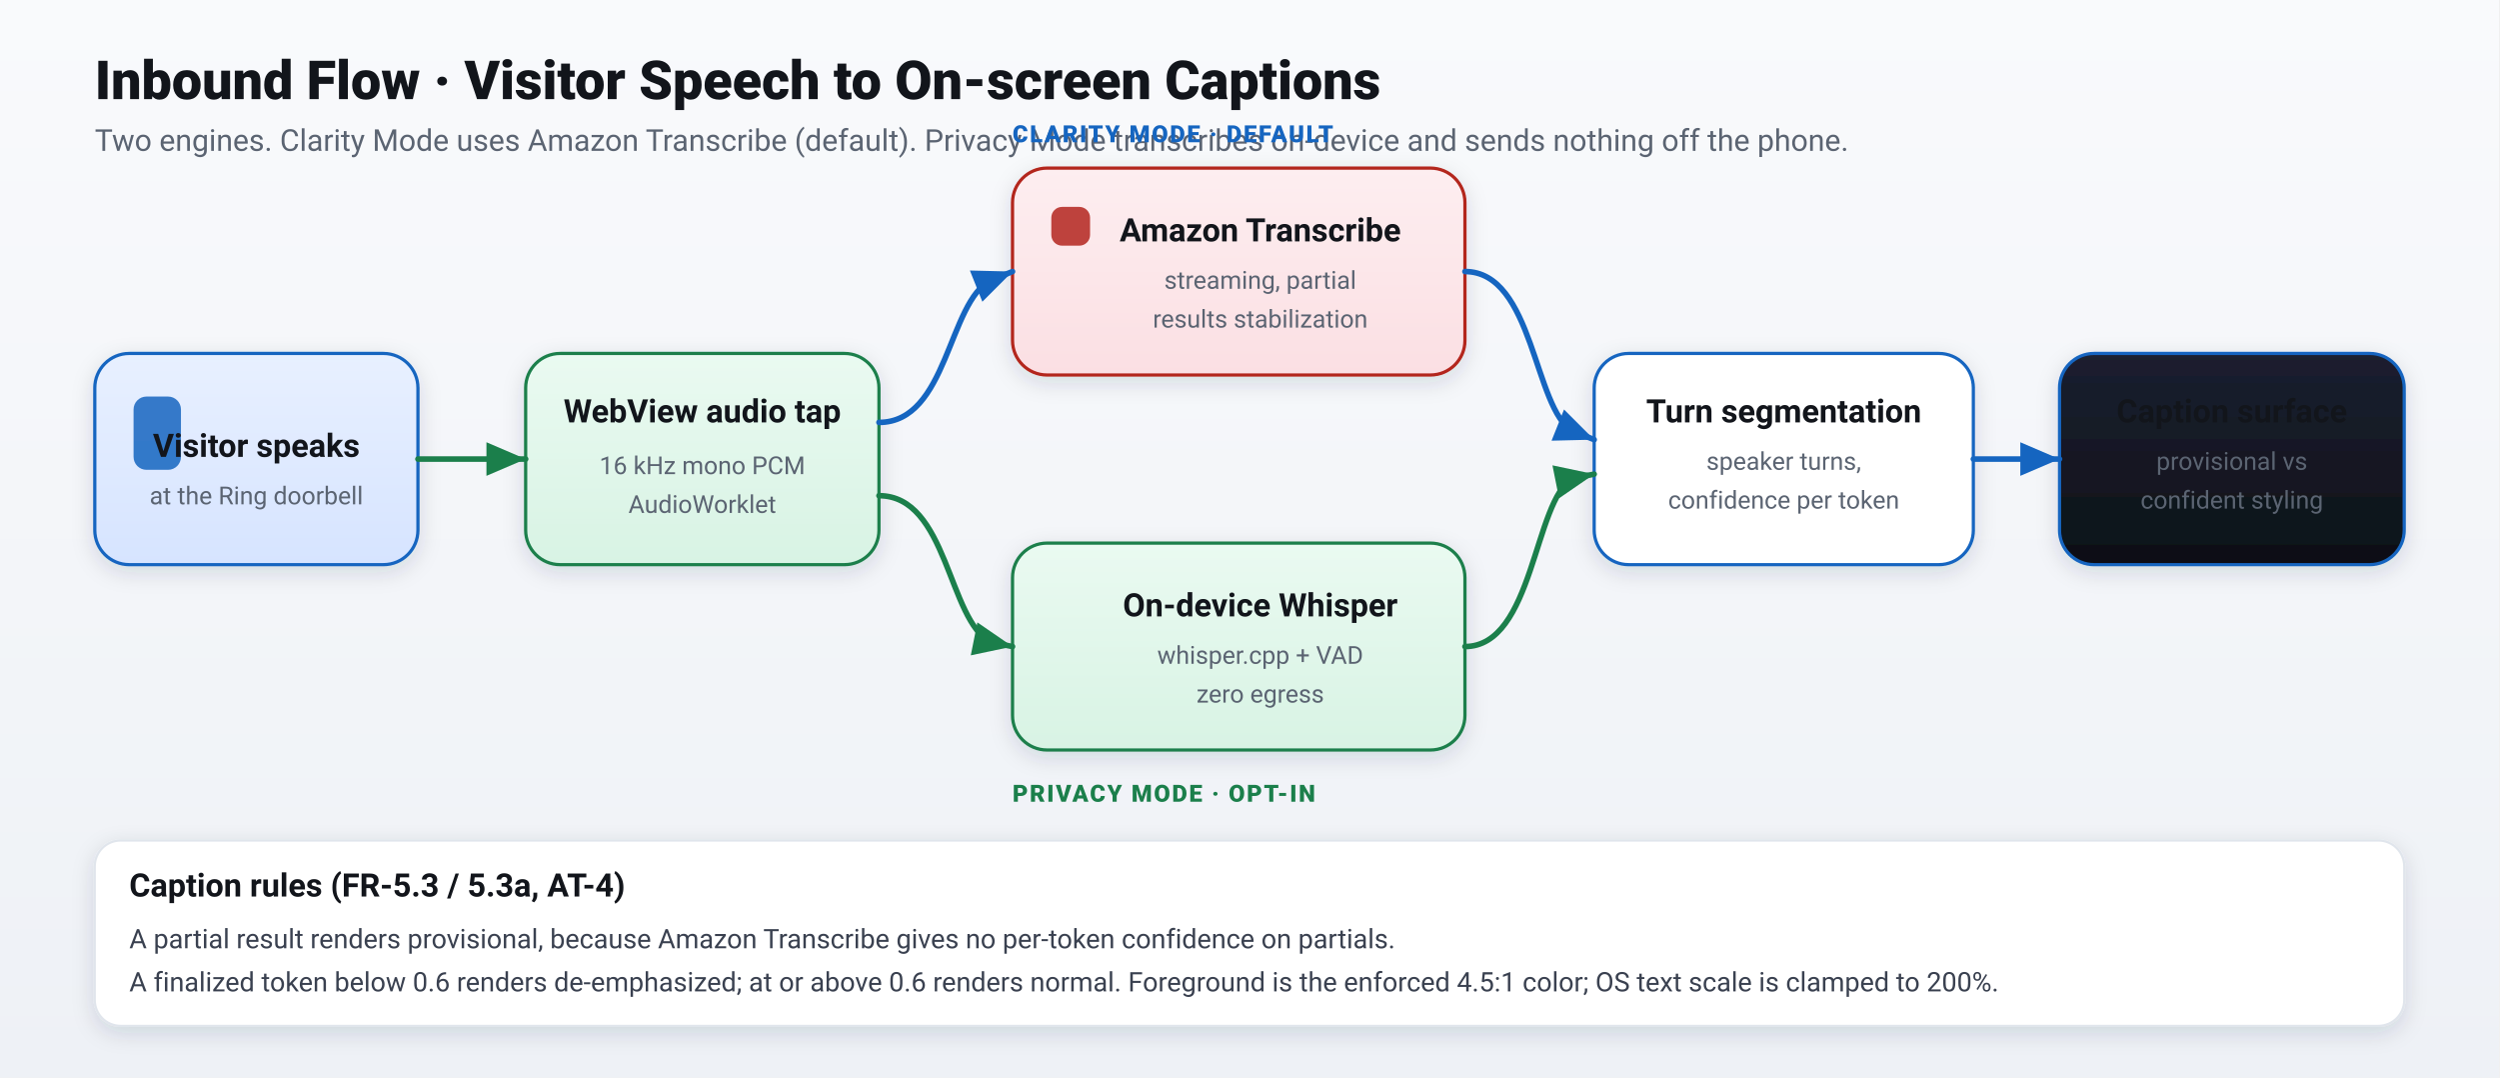
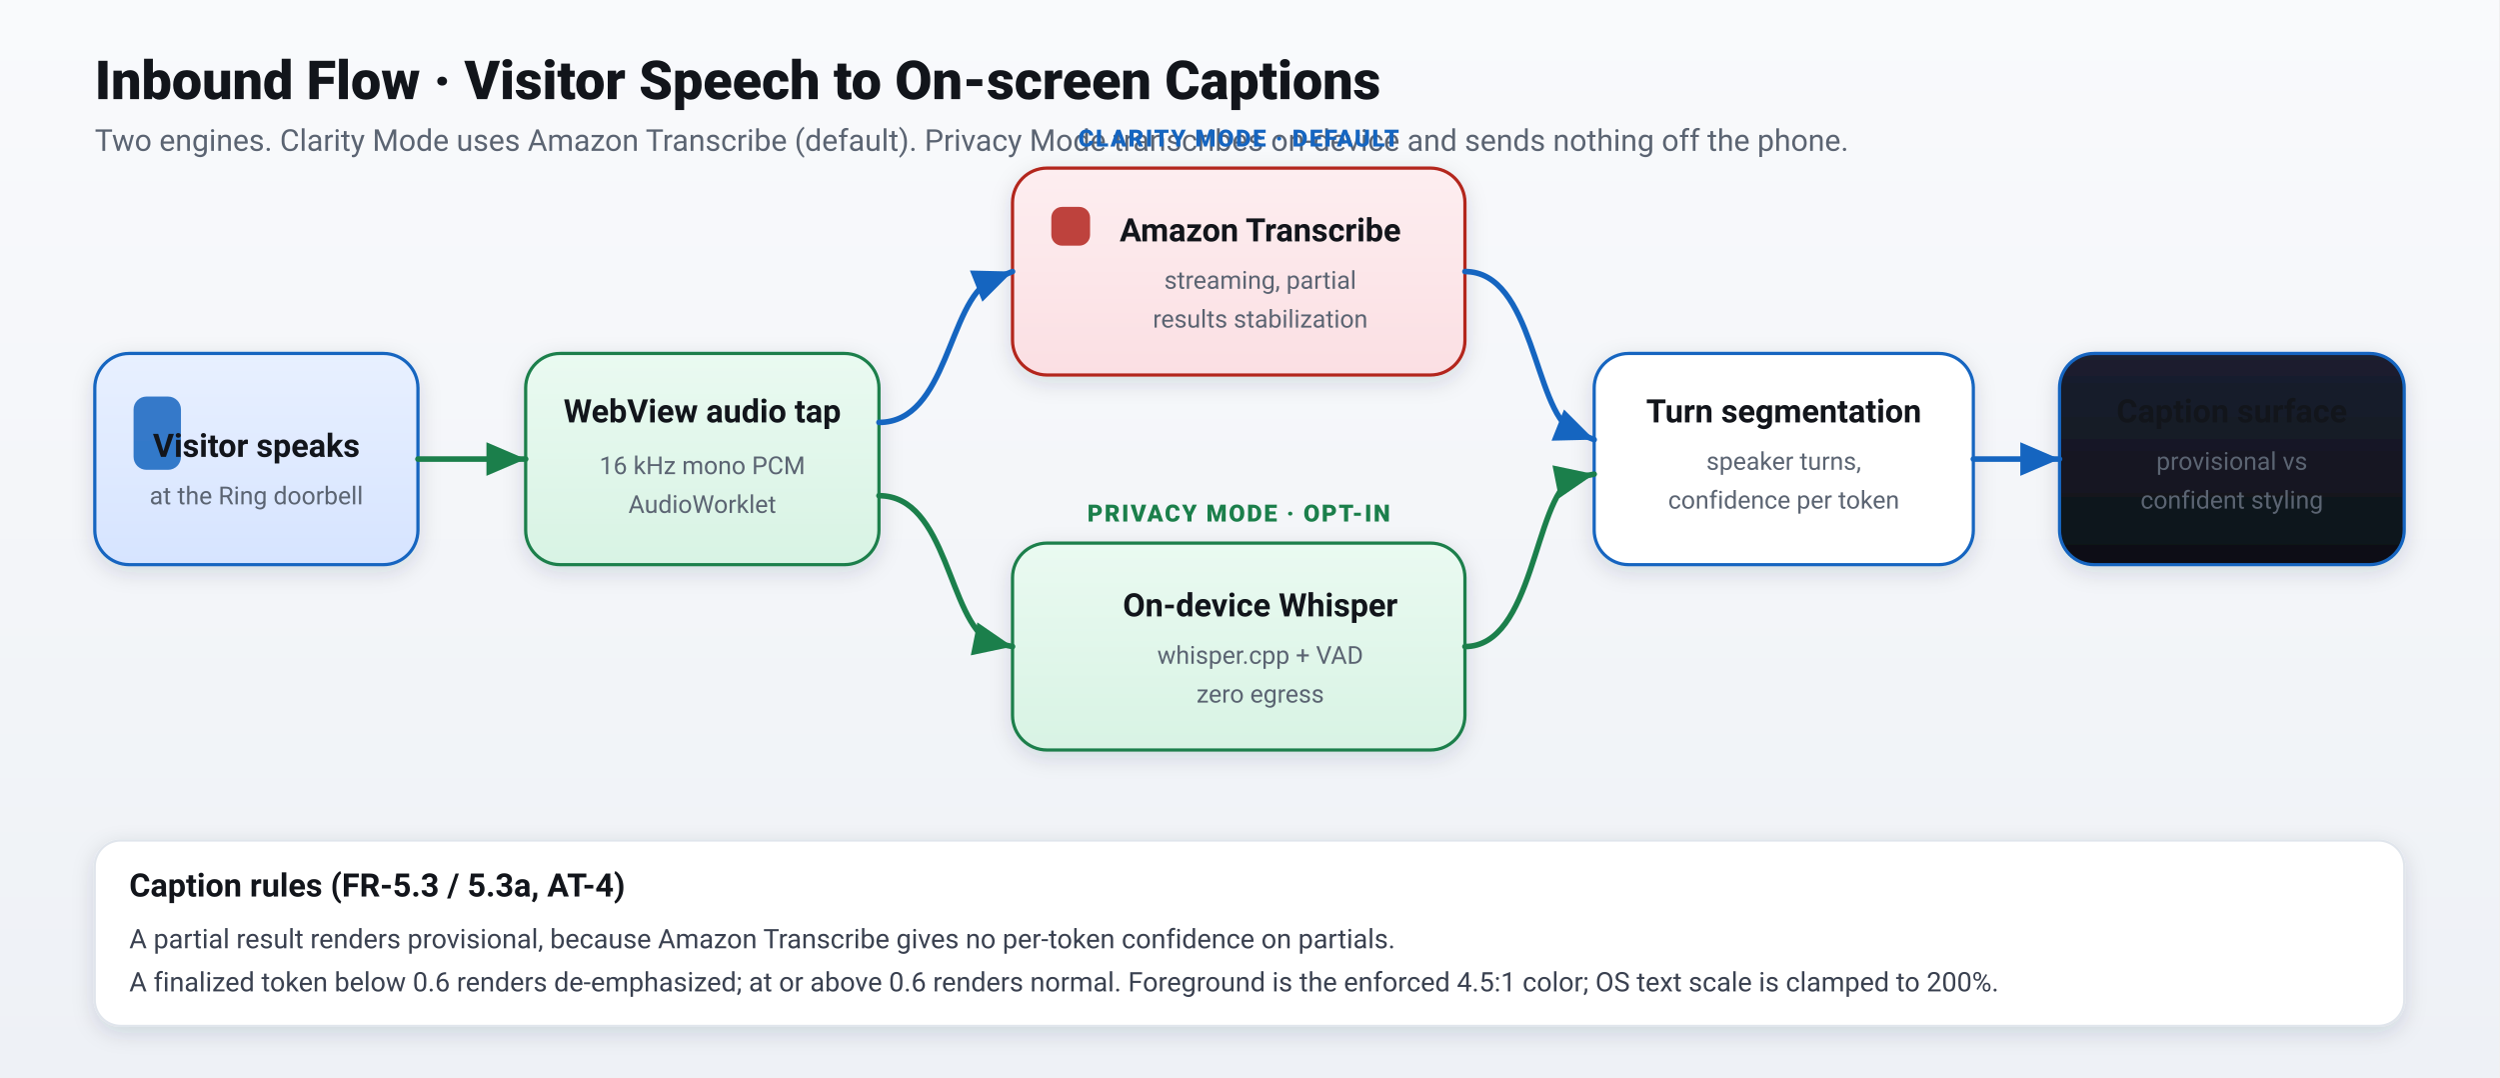
<svg xmlns="http://www.w3.org/2000/svg" width="1160" height="500" viewBox="0 0 1160 500" font-family="-apple-system, Segoe UI, Roboto, Helvetica, Arial, sans-serif">
  <defs>
    <linearGradient id="bg" x1="0" y1="0" x2="0" y2="1">
      <stop offset="0" stop-color="#f9fafc" />
      <stop offset="1" stop-color="#eef1f6" />
    </linearGradient>
    <linearGradient id="gRing" x1="0" y1="0" x2="0" y2="1">
      <stop offset="0" stop-color="#e8f0ff" />
      <stop offset="1" stop-color="#d6e4ff" />
    </linearGradient>
    <linearGradient id="gApp" x1="0" y1="0" x2="0" y2="1">
      <stop offset="0" stop-color="#eafaf1" />
      <stop offset="1" stop-color="#d8f3e4" />
    </linearGradient>
    <linearGradient id="gAws" x1="0" y1="0" x2="0" y2="1">
      <stop offset="0" stop-color="#fdeef0" />
      <stop offset="1" stop-color="#fbdfe3" />
    </linearGradient>
    <linearGradient id="gCap" x1="0" y1="0" x2="0" y2="1">
      <stop offset="0" stop-color="#1b2030" />
      <stop offset="1" stop-color="#0d1017" />
    </linearGradient>
    <filter id="sh" x="-20%" y="-20%" width="140%" height="150%">
      <feDropShadow dx="0" dy="3" stdDeviation="5" flood-color="#1a2540" flood-opacity="0.14" />
    </filter>
    <marker id="a" markerWidth="9" markerHeight="9" refX="7" refY="3" orient="auto">
      <path d="M0,0 L7,3 L0,6 Z" fill="#1565c0" />
    </marker>
    <marker id="ag" markerWidth="9" markerHeight="9" refX="7" refY="3" orient="auto">
      <path d="M0,0 L7,3 L0,6 Z" fill="#1b7f4b" />
    </marker>
    <style>
      .title{font-size:25px;font-weight:800;fill:#12151b}
      .sub{font-size:14px;fill:#5b6472}
      .lbl{font-size:15px;font-weight:700;fill:#12151b}
      .desc{font-size:11.5px;fill:#5b6472}
      .step{font-size:11px;font-weight:800;letter-spacing:.8px;fill:#1565c0}
      .stepg{font-size:11px;font-weight:800;letter-spacing:.8px;fill:#1b7f4b}
      .legend{font-size:12.5px;fill:#3a4150}
      .e{stroke:#1565c0;stroke-width:2.6;fill:none;stroke-linecap:round;stroke-linejoin:round}
      .eg{stroke:#1b7f4b;stroke-width:2.6;fill:none;stroke-linecap:round;stroke-linejoin:round}
    </style>
  </defs>
  <rect width="1160" height="500" fill="url(#bg)" />
  <text x="44" y="46" class="title">Inbound Flow · Visitor Speech to On-screen Captions</text>
  <text x="44" y="70" class="sub">Two engines. Clarity Mode uses Amazon Transcribe (default). Privacy Mode transcribes on-device and sends nothing off the phone.</text>
  <g filter="url(#sh)">
    <rect x="44" y="164" width="150" height="98" rx="16" fill="url(#gRing)" stroke="#1565c0" stroke-width="1.5" />
    <rect x="62" y="184" width="22" height="34" rx="6" fill="#1565c0" opacity="0.85" />
  </g>
  <text x="119" y="212" class="lbl" text-anchor="middle">Visitor speaks</text>
  <text x="119" y="234" class="desc" text-anchor="middle">at the Ring doorbell</text>
  <g filter="url(#sh)">
    <rect x="244" y="164" width="164" height="98" rx="16" fill="url(#gApp)" stroke="#1b7f4b" stroke-width="1.5" />
  </g>
  <text x="326" y="196" class="lbl" text-anchor="middle">WebView audio tap</text>
  <text x="326" y="220" class="desc" text-anchor="middle">16 kHz mono PCM</text>
  <text x="326" y="238" class="desc" text-anchor="middle">AudioWorklet</text>
  <g filter="url(#sh)">
    <rect x="470" y="78" width="210" height="96" rx="16" fill="url(#gAws)" stroke="#b3261e" stroke-width="1.5" />
    <rect x="488" y="96" width="18" height="18" rx="5" fill="#b3261e" opacity="0.85" />
  </g>
-   <text x="470" y="66" class="step">CLARITY MODE · DEFAULT</text>
+   <text x="575" y="68" class="step" text-anchor="middle">CLARITY MODE · DEFAULT</text>
  <text x="585" y="112" class="lbl" text-anchor="middle">Amazon Transcribe</text>
  <text x="585" y="134" class="desc" text-anchor="middle">streaming, partial</text>
  <text x="585" y="152" class="desc" text-anchor="middle">results stabilization</text>
  <g filter="url(#sh)">
    <rect x="470" y="252" width="210" height="96" rx="16" fill="url(#gApp)" stroke="#1b7f4b" stroke-width="1.5" />
  </g>
-   <text x="470" y="372" class="stepg">PRIVACY MODE · OPT-IN</text>
+   <text x="575" y="242" class="stepg" text-anchor="middle">PRIVACY MODE · OPT-IN</text>
  <text x="585" y="286" class="lbl" text-anchor="middle">On-device Whisper</text>
  <text x="585" y="308" class="desc" text-anchor="middle">whisper.cpp + VAD</text>
  <text x="585" y="326" class="desc" text-anchor="middle">zero egress</text>
  <g filter="url(#sh)">
    <rect x="740" y="164" width="176" height="98" rx="16" fill="#ffffff" stroke="#1565c0" stroke-width="1.5" />
  </g>
  <text x="828" y="196" class="lbl" text-anchor="middle">Turn segmentation</text>
  <text x="828" y="218" class="desc" text-anchor="middle">speaker turns,</text>
  <text x="828" y="236" class="desc" text-anchor="middle">confidence per token</text>
  <g filter="url(#sh)">
    <rect x="956" y="164" width="160" height="98" rx="16" fill="url(#gCap)" stroke="#1565c0" stroke-width="1.5" />
  </g>
  <text x="1036" y="196" class="lbl" text-anchor="middle" fill="#ffffff">Caption surface</text>
  <text x="1036" y="218" class="desc" text-anchor="middle" fill="#c4ccd8">provisional vs</text>
  <text x="1036" y="236" class="desc" text-anchor="middle" fill="#c4ccd8">confident styling</text>
  <path class="eg" d="M194,213 C220,213 222,213 244,213" marker-end="url(#ag)" />
  <path class="e" d="M408,196 C440,196 440,140 460,130 L470,126" marker-end="url(#a)" />
  <path class="eg" d="M408,230 C440,230 440,288 460,298 L470,300" marker-end="url(#ag)" />
  <path class="e" d="M680,126 C712,126 712,190 730,200 L740,204" marker-end="url(#a)" />
  <path class="eg" d="M680,300 C712,300 712,232 730,222 L740,220" marker-end="url(#ag)" />
  <path class="e" d="M916,213 C936,213 938,213 956,213" marker-end="url(#a)" />
  <g filter="url(#sh)">
    <rect x="44" y="390" width="1072" height="86" rx="12" fill="#ffffff" stroke="#e0e5ec" />
  </g>
  <text x="60" y="416" class="lbl">Caption rules (FR-5.3 / 5.3a, AT-4)</text>
  <text x="60" y="440" class="legend">A partial result renders provisional, because Amazon Transcribe gives no per-token confidence on partials.</text>
  <text x="60" y="460" class="legend">A finalized token below 0.6 renders de-emphasized; at or above 0.6 renders normal. Foreground is the enforced 4.5:1 color; OS text scale is clamped to 200%.</text>
</svg>
